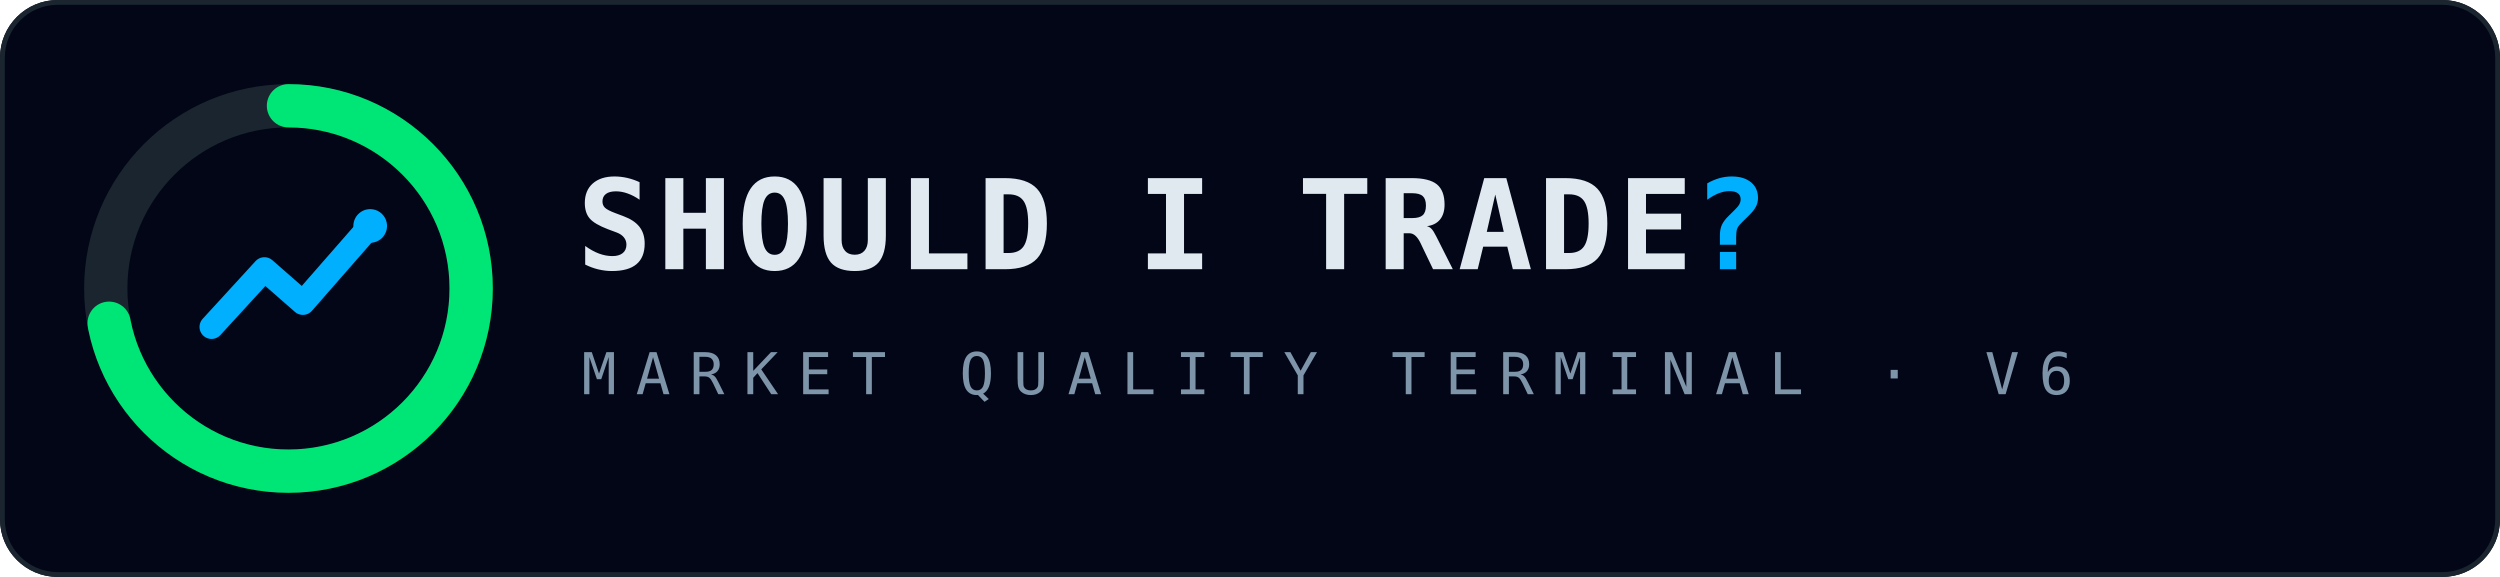
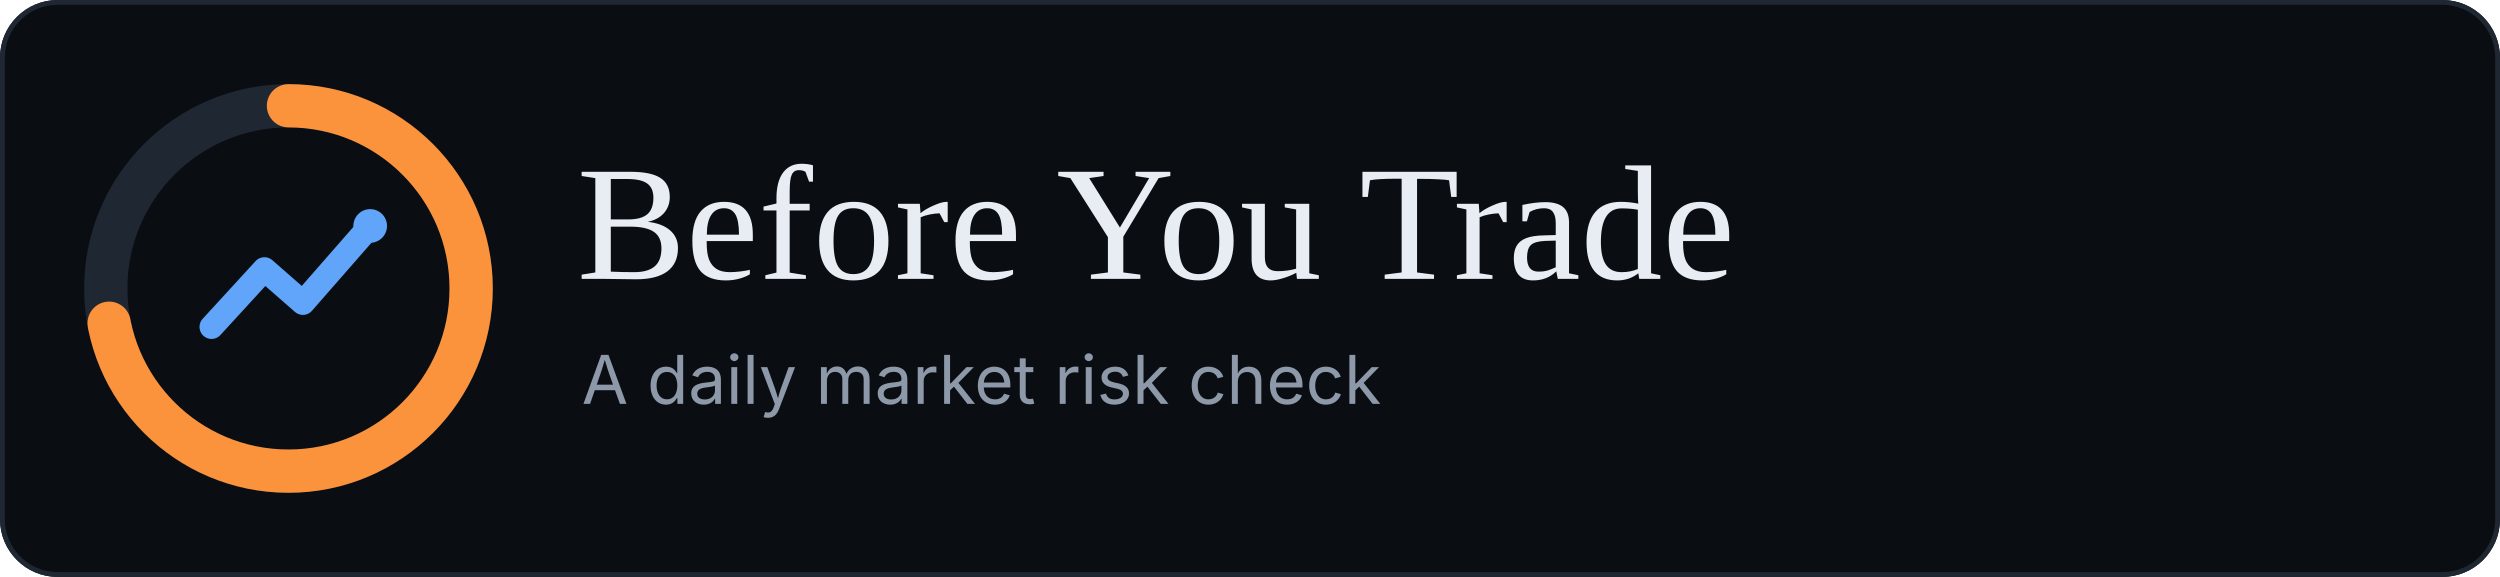
- <svg xmlns="http://www.w3.org/2000/svg" width="520" height="120" viewBox="0 0 520 120" role="img" aria-label="Should I Trade? — Market Quality Terminal">
-   <rect x="0" y="0" width="520" height="120" rx="12" fill="#020617" />
-   <rect x="0.5" y="0.5" width="519" height="119" rx="11.5" fill="none" stroke="#1a2530" />
+ <svg xmlns="http://www.w3.org/2000/svg" width="520" height="120" viewBox="0 0 520 120" role="img" aria-label="Before You Trade — a daily market risk check">
+   <rect x="0" y="0" width="520" height="120" rx="12" fill="#0a0e13" />
+   <rect x="0.5" y="0.5" width="519" height="119" rx="11.5" fill="none" stroke="#1f2732" />
  <g transform="translate(60,60)">
-     <circle r="38" fill="none" stroke="#1a2530" stroke-width="9" />
-     <circle r="38" fill="none" stroke="#00e676" stroke-width="9" stroke-linecap="round" stroke-dasharray="171.8 238.8" transform="rotate(-90)" />
-     <polyline points="-16,8 -5,-4 3,3 17,-13" fill="none" stroke="#00b0ff" stroke-width="5" stroke-linecap="round" stroke-linejoin="round" />
-     <circle cx="17" cy="-13" r="3.5" fill="#00b0ff" />
+     <circle r="38" fill="none" stroke="#1f2732" stroke-width="9" />
+     <circle r="38" fill="none" stroke="#fb923c" stroke-width="9" stroke-linecap="round" stroke-dasharray="171.8 238.8" transform="rotate(-90)" />
+     <polyline points="-16,8 -5,-4 3,3 17,-13" fill="none" stroke="#60a5fa" stroke-width="5" stroke-linecap="round" stroke-linejoin="round" />
+     <circle cx="17" cy="-13" r="3.5" fill="#60a5fa" />
  </g>
-   <g font-family="'Fira Code', 'SF Mono', Menlo, monospace">
-     <text x="120" y="56" font-size="26" font-weight="700" letter-spacing="1" fill="#e0e8f0">SHOULD I TRADE<tspan fill="#00b0ff">?</tspan>
-     </text>
-     <text x="121" y="82" font-size="12" letter-spacing="4" fill="#7e94a9">MARKET QUALITY TERMINAL · V6</text>
-   </g>
+   <text x="120" y="58" font-family="'Source Serif 4', Georgia, 'Times New Roman', serif" font-size="34" font-weight="500" fill="#e8edf3">Before You Trade</text>
+   <text x="121" y="84" font-family="'IBM Plex Sans', system-ui, -apple-system, 'Segoe UI', sans-serif" font-size="14" fill="#8d99a8">A daily market risk check</text>
</svg>
